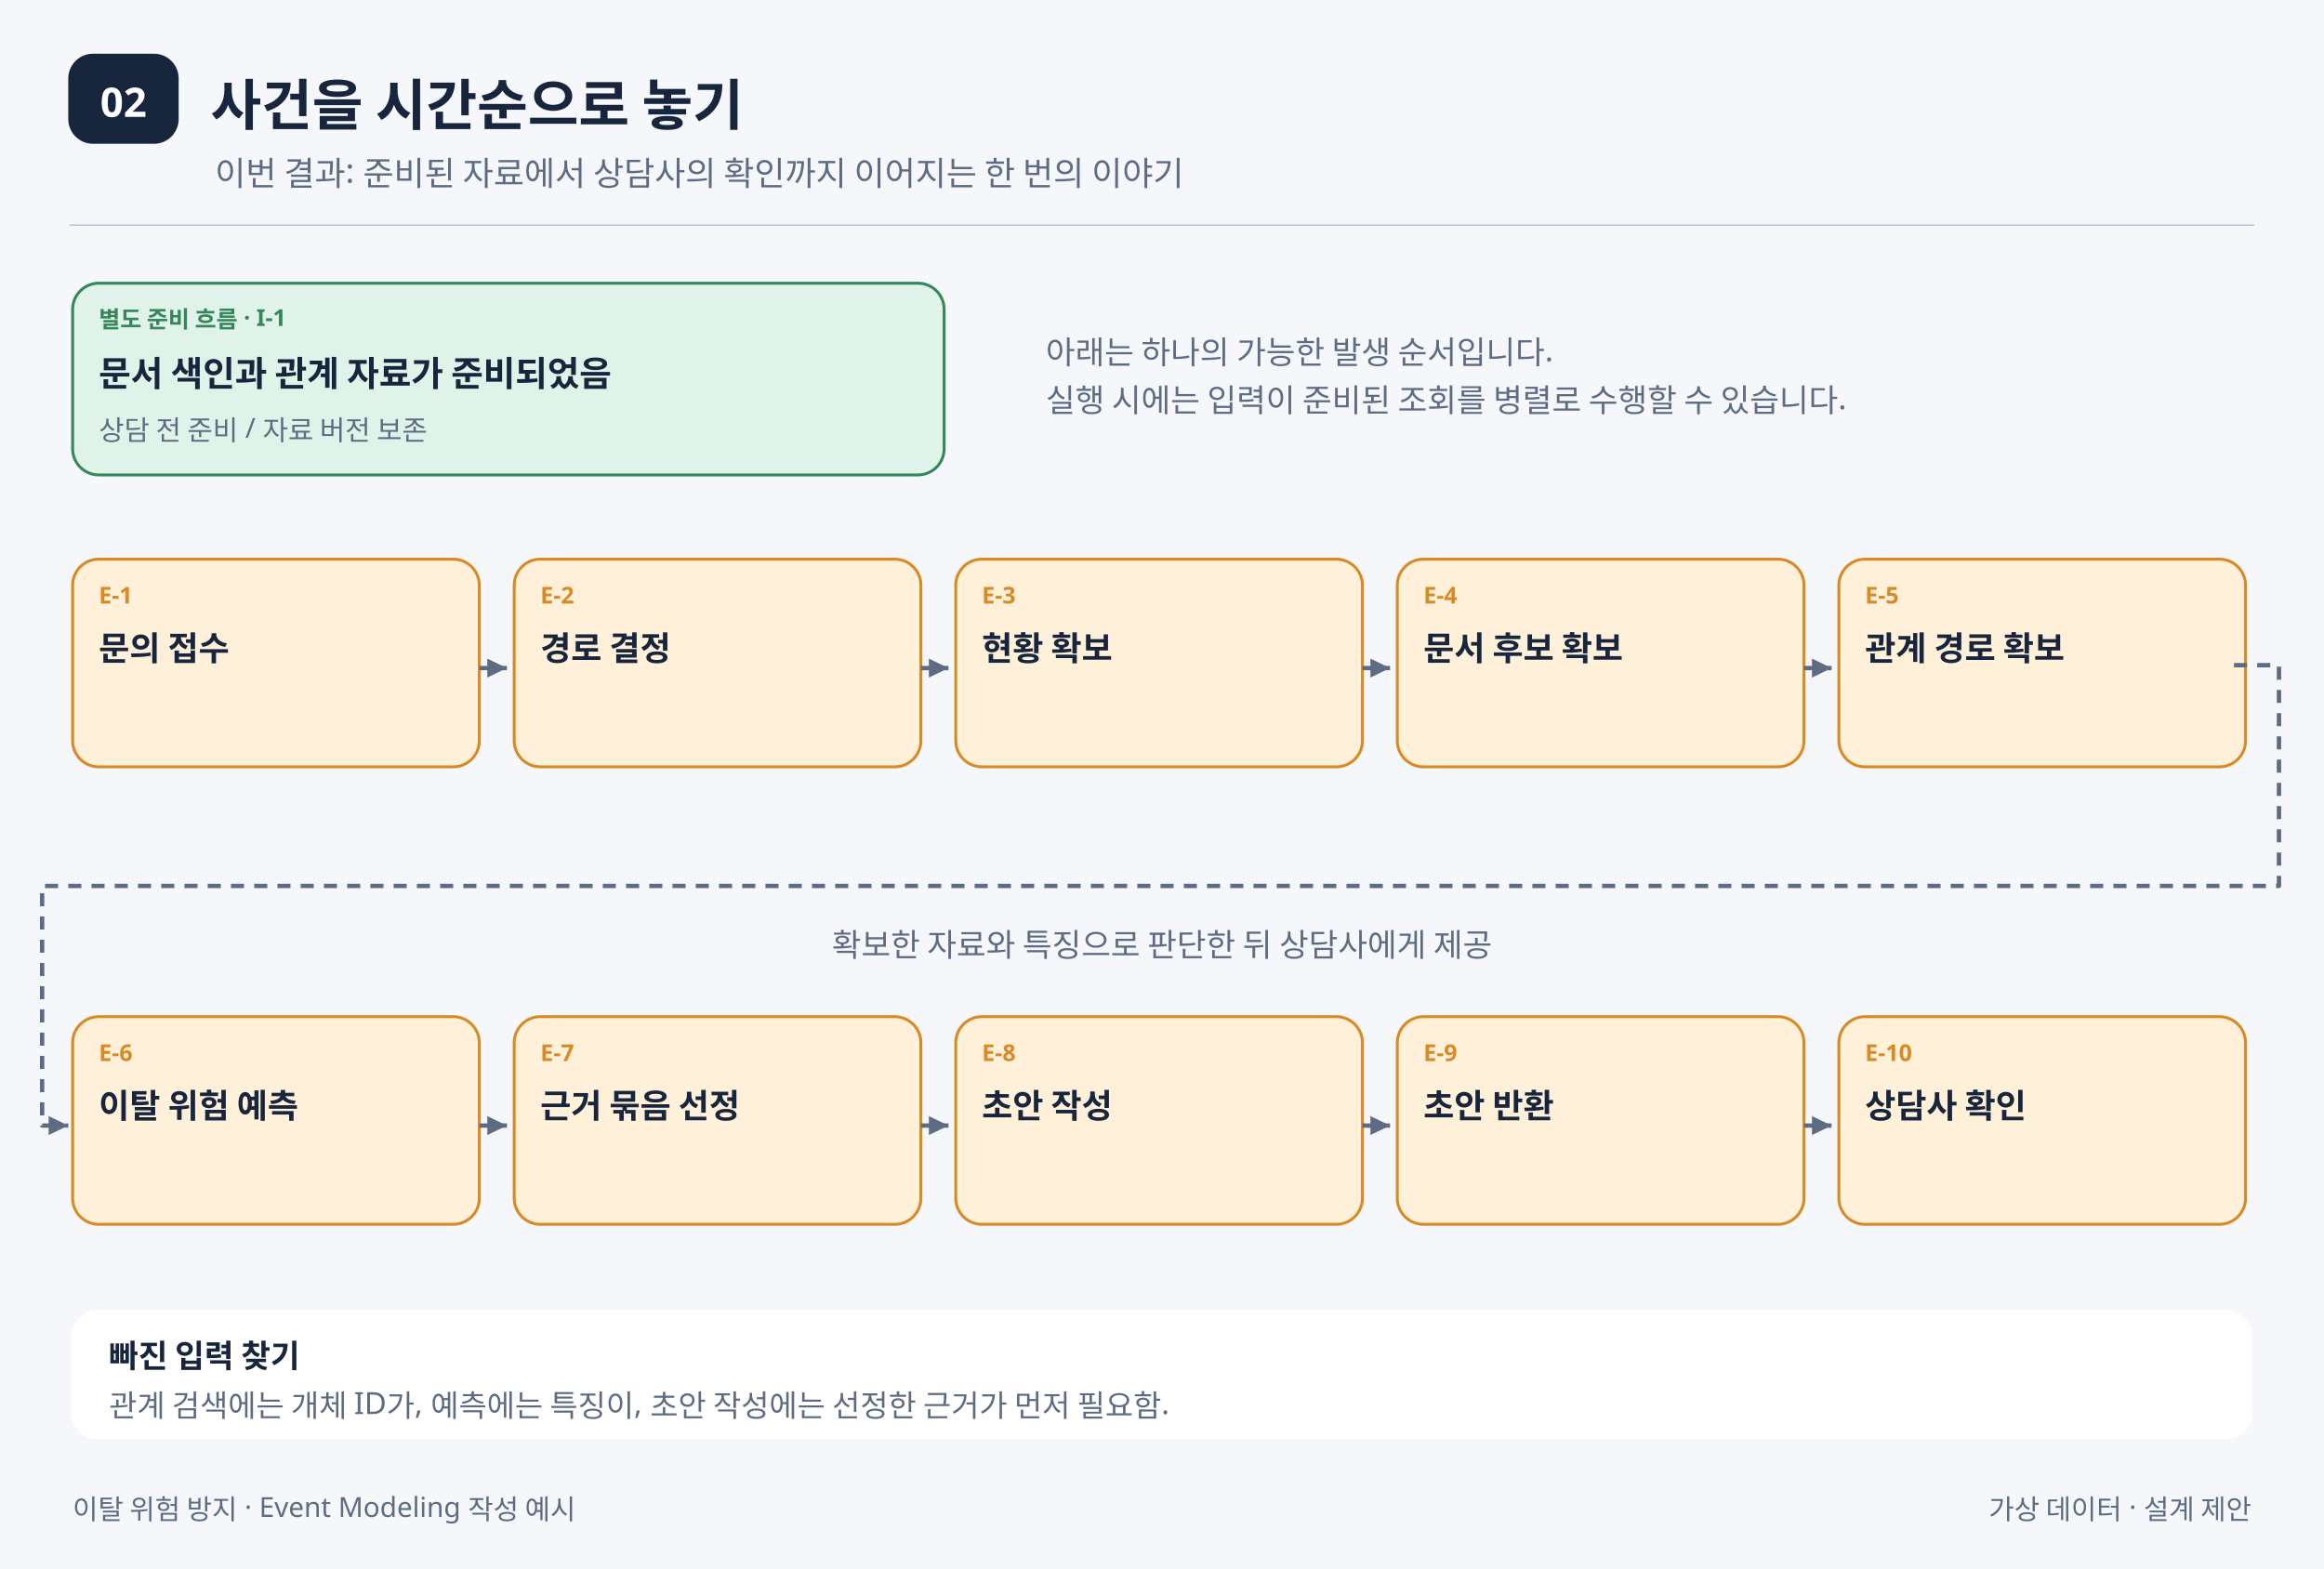
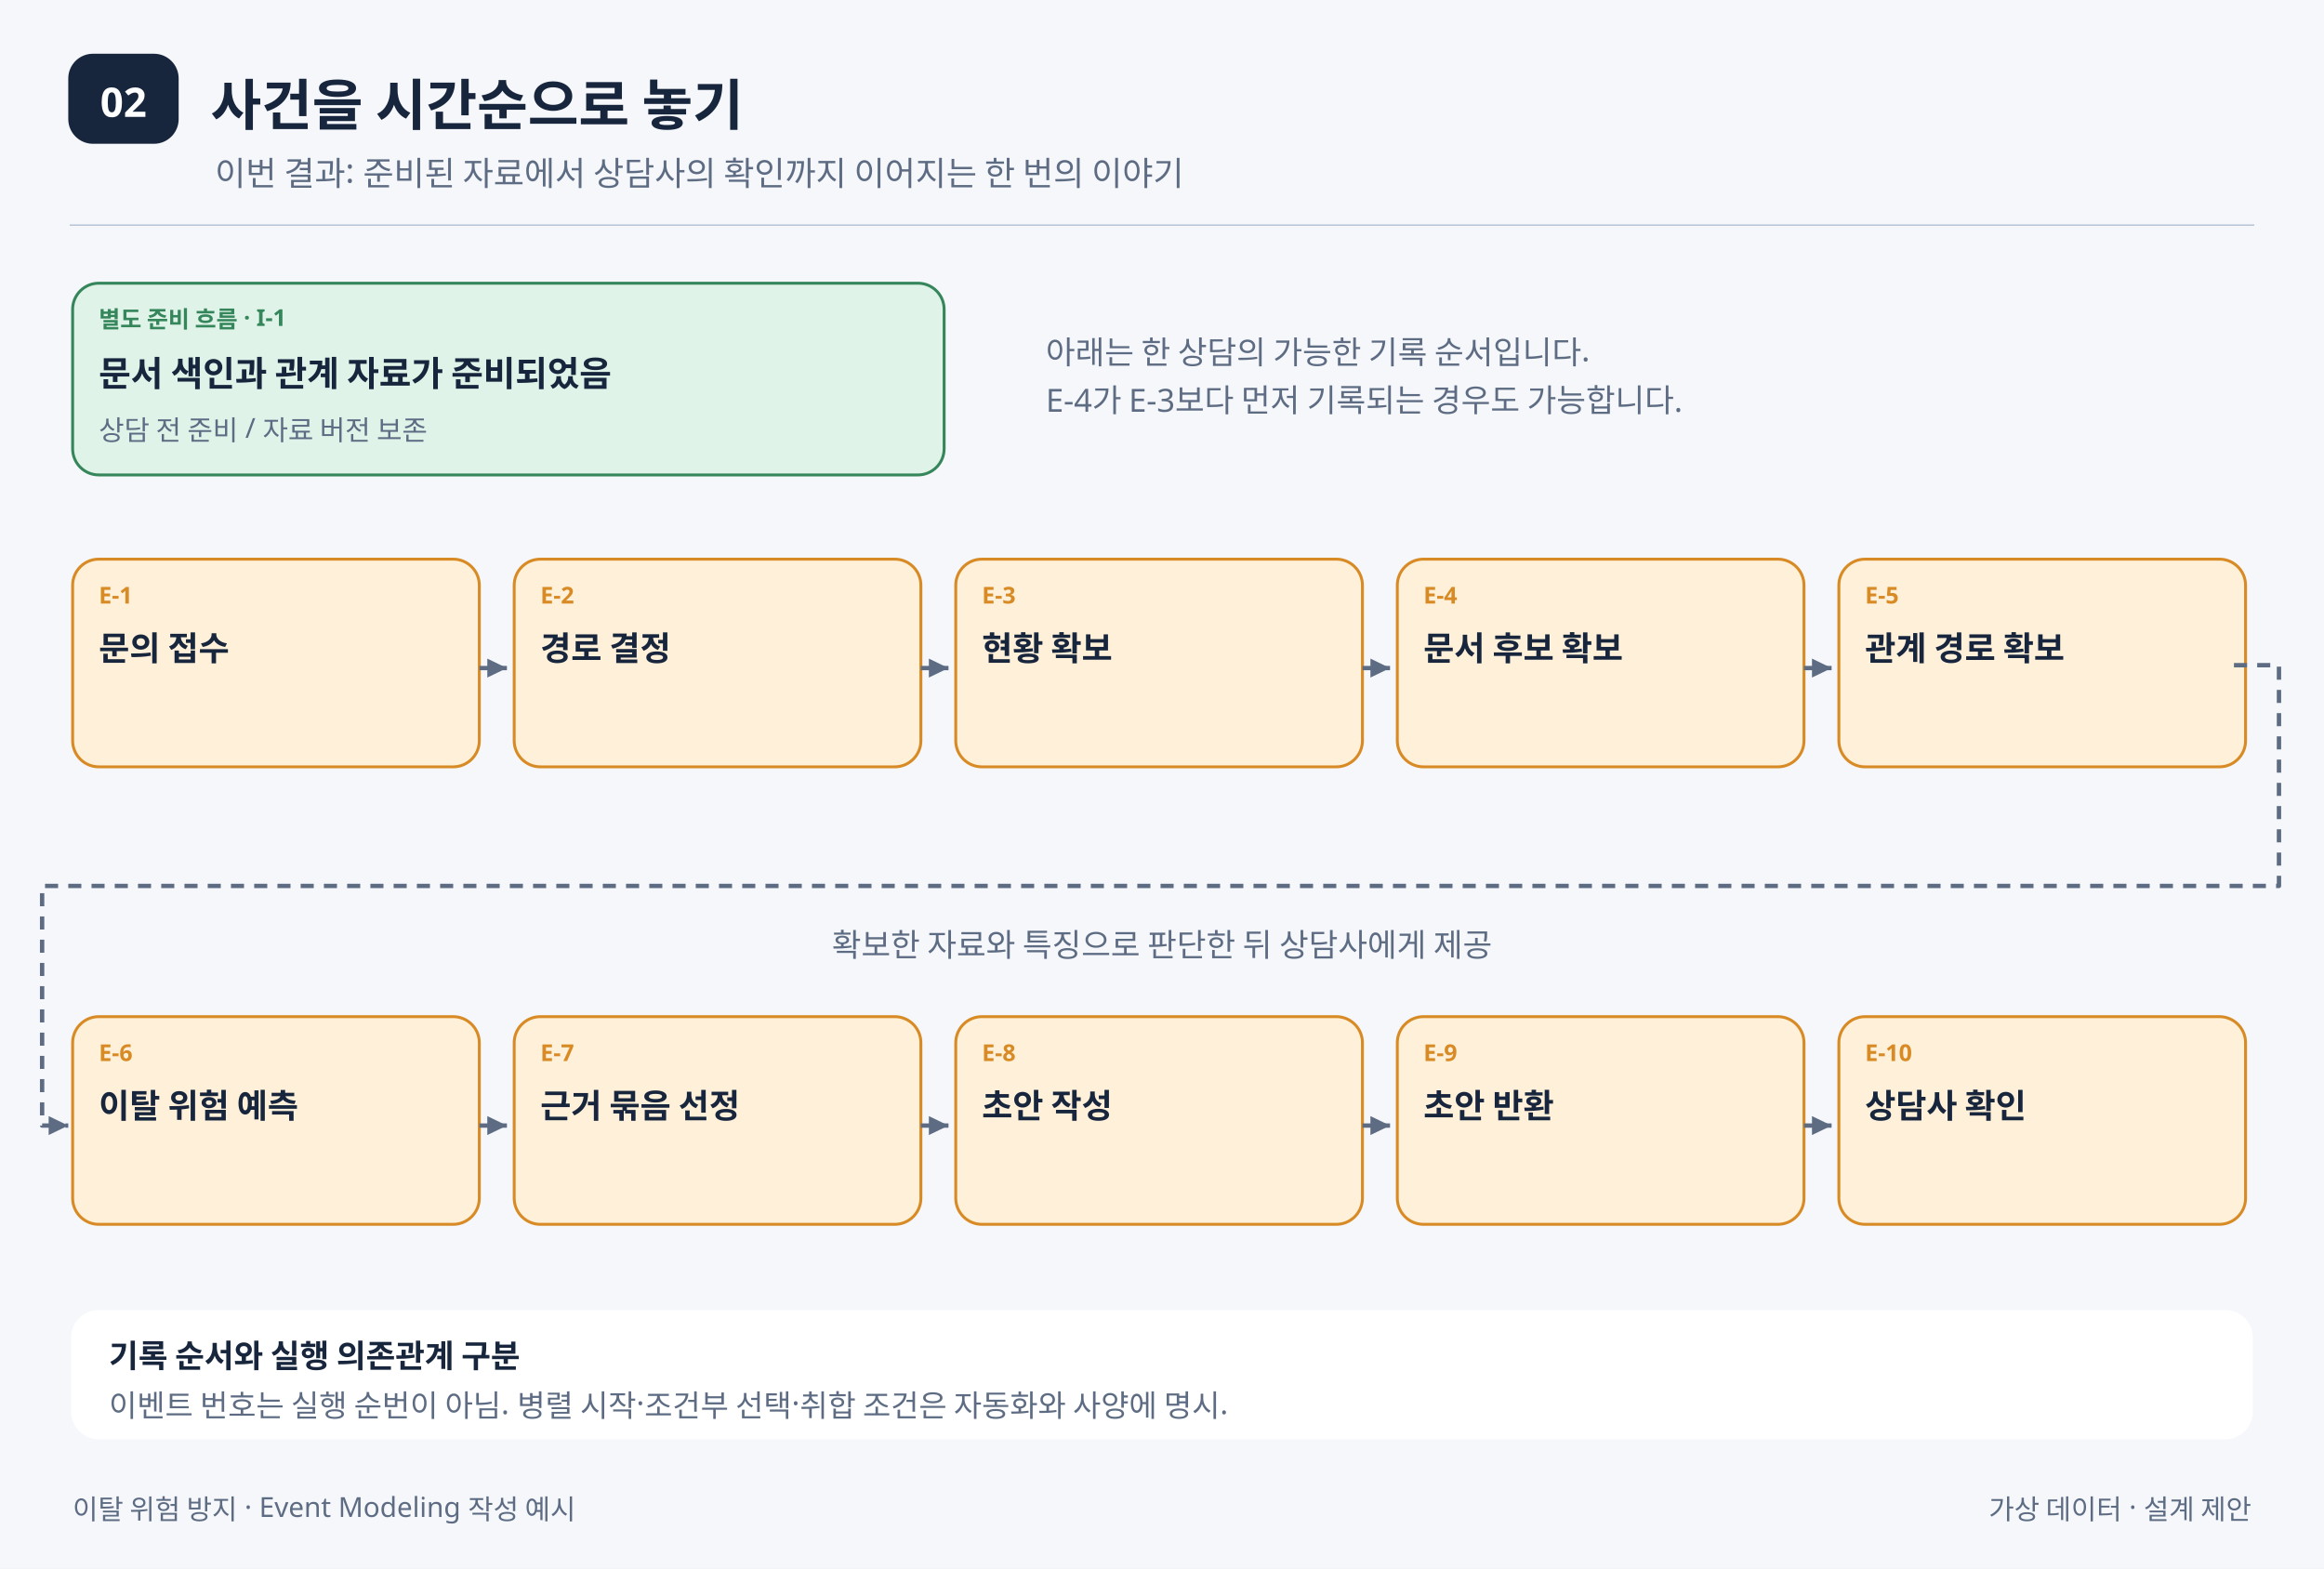
<svg xmlns="http://www.w3.org/2000/svg" width="1600" height="1080" viewBox="0 0 1600 1080">
  <rect width="1600" height="1080" fill="#F5F7FB" />
  <rect x="48" y="38" width="74" height="60" rx="16" fill="#18263D" stroke="#18263D" stroke-width="2" />
  <text x="85" y="80.48" text-anchor="middle" font-family="Malgun Gothic, sans-serif" font-size="28" font-weight="700" fill="#FFFFFF">02</text>
  <text x="145" y="86.08" text-anchor="start" font-family="Malgun Gothic, sans-serif" font-size="38" font-weight="700" fill="#18263D">사건을 시간순으로 놓기</text>
  <text x="148" y="127.68" text-anchor="start" font-family="Malgun Gothic, sans-serif" font-size="23" font-weight="400" fill="#5D6C83">이번 결과: 준비된 자료에서 상담사의 확인까지 이어지는 한 번의 이야기</text>
  <polyline points="48,155 1552,155" fill="none" stroke="#B9C6D7" stroke-width="1" stroke-dasharray="none" stroke-linejoin="round" />
  <text x="50" y="1046.04" text-anchor="start" font-family="Malgun Gothic, sans-serif" font-size="19" font-weight="400" fill="#5D6C83">이탈 위험 방지 · Event Modeling 작성 예시</text>
  <text x="1550" y="1046.04" text-anchor="end" font-family="Malgun Gothic, sans-serif" font-size="19" font-weight="400" fill="#5D6C83">가상 데이터 · 설계 제안</text>
  <rect x="50" y="195" width="600" height="132" rx="18" fill="#E0F3E9" stroke="#36865B" stroke-width="2" />
  <text x="68" y="225.56" text-anchor="start" font-family="Malgun Gothic, sans-serif" font-size="16" font-weight="700" fill="#36865B">별도 준비 흐름 · I-1</text>
  <text x="68" y="265.84" text-anchor="start" font-family="Malgun Gothic, sans-serif" font-size="24" font-weight="700" fill="#18263D">문서 색인과 관계 자료가 준비되었음</text>
  <text x="68" y="303.04" text-anchor="start" font-family="Malgun Gothic, sans-serif" font-size="19" font-weight="400" fill="#5D6C83">상담 전 준비 / 자료 버전 보존</text>
-   <text x="720" y="250.52" text-anchor="start" font-family="Malgun Gothic, sans-serif" font-size="22" font-weight="400" fill="#5D6C83">아래는 하나의 가능한 발생 순서입니다.</text>
-   <text x="720" y="283.52" text-anchor="start" font-family="Malgun Gothic, sans-serif" font-size="22" font-weight="400" fill="#5D6C83">실행 시에는 입력이 준비된 조회를 병렬로 수행할 수 있습니다.</text>
+   <text x="720" y="250.52" text-anchor="start" font-family="Malgun Gothic, sans-serif" font-size="22" font-weight="400" fill="#5D6C83">아래는 한 상담의 가능한 기록 순서입니다.</text>
+   <text x="720" y="283.52" text-anchor="start" font-family="Malgun Gothic, sans-serif" font-size="22" font-weight="400" fill="#5D6C83">E-4가 E-3보다 먼저 기록되는 경우도 가능합니다.</text>
  <rect x="50" y="385" width="280" height="143" rx="18" fill="#FFF0D9" stroke="#D88A24" stroke-width="2" />
  <text x="68" y="415.56" text-anchor="start" font-family="Malgun Gothic, sans-serif" font-size="16" font-weight="700" fill="#D88A24">E-1</text>
  <text x="68" y="454.68" text-anchor="start" font-family="Malgun Gothic, sans-serif" font-size="23" font-weight="700" fill="#18263D">문의 접수</text>
  <polyline points="330,460 349,460" fill="none" stroke="#5D6C83" stroke-width="3" stroke-dasharray="none" stroke-linejoin="round" />
  <polygon points="349,460 335.493,466.524 335.493,453.476" fill="#5D6C83" />
  <rect x="354" y="385" width="280" height="143" rx="18" fill="#FFF0D9" stroke="#D88A24" stroke-width="2" />
  <text x="372" y="415.56" text-anchor="start" font-family="Malgun Gothic, sans-serif" font-size="16" font-weight="700" fill="#D88A24">E-2</text>
  <text x="372" y="454.68" text-anchor="start" font-family="Malgun Gothic, sans-serif" font-size="23" font-weight="700" fill="#18263D">경로 결정</text>
  <polyline points="634,460 653,460" fill="none" stroke="#5D6C83" stroke-width="3" stroke-dasharray="none" stroke-linejoin="round" />
  <polygon points="653,460 639.493,466.524 639.493,453.476" fill="#5D6C83" />
  <rect x="658" y="385" width="280" height="143" rx="18" fill="#FFF0D9" stroke="#D88A24" stroke-width="2" />
  <text x="676" y="415.56" text-anchor="start" font-family="Malgun Gothic, sans-serif" font-size="16" font-weight="700" fill="#D88A24">E-3</text>
  <text x="676" y="454.68" text-anchor="start" font-family="Malgun Gothic, sans-serif" font-size="23" font-weight="700" fill="#18263D">현황 확보</text>
  <polyline points="938,460 957,460" fill="none" stroke="#5D6C83" stroke-width="3" stroke-dasharray="none" stroke-linejoin="round" />
  <polygon points="957,460 943.493,466.524 943.493,453.476" fill="#5D6C83" />
  <rect x="962" y="385" width="280" height="143" rx="18" fill="#FFF0D9" stroke="#D88A24" stroke-width="2" />
  <text x="980" y="415.56" text-anchor="start" font-family="Malgun Gothic, sans-serif" font-size="16" font-weight="700" fill="#D88A24">E-4</text>
  <text x="980" y="454.68" text-anchor="start" font-family="Malgun Gothic, sans-serif" font-size="23" font-weight="700" fill="#18263D">문서 후보 확보</text>
  <polyline points="1242,460 1261,460" fill="none" stroke="#5D6C83" stroke-width="3" stroke-dasharray="none" stroke-linejoin="round" />
  <polygon points="1261,460 1247.493,466.524 1247.493,453.476" fill="#5D6C83" />
  <rect x="1266" y="385" width="280" height="143" rx="18" fill="#FFF0D9" stroke="#D88A24" stroke-width="2" />
  <text x="1284" y="415.56" text-anchor="start" font-family="Malgun Gothic, sans-serif" font-size="16" font-weight="700" fill="#D88A24">E-5</text>
  <text x="1284" y="454.68" text-anchor="start" font-family="Malgun Gothic, sans-serif" font-size="23" font-weight="700" fill="#18263D">관계 경로 확보</text>
  <rect x="50" y="700" width="280" height="143" rx="18" fill="#FFF0D9" stroke="#D88A24" stroke-width="2" />
  <text x="68" y="730.56" text-anchor="start" font-family="Malgun Gothic, sans-serif" font-size="16" font-weight="700" fill="#D88A24">E-6</text>
  <text x="68" y="769.68" text-anchor="start" font-family="Malgun Gothic, sans-serif" font-size="23" font-weight="700" fill="#18263D">이탈 위험 예측</text>
  <polyline points="330,775 349,775" fill="none" stroke="#5D6C83" stroke-width="3" stroke-dasharray="none" stroke-linejoin="round" />
  <polygon points="349,775 335.493,781.524 335.493,768.476" fill="#5D6C83" />
  <rect x="354" y="700" width="280" height="143" rx="18" fill="#FFF0D9" stroke="#D88A24" stroke-width="2" />
  <text x="372" y="730.56" text-anchor="start" font-family="Malgun Gothic, sans-serif" font-size="16" font-weight="700" fill="#D88A24">E-7</text>
  <text x="372" y="769.68" text-anchor="start" font-family="Malgun Gothic, sans-serif" font-size="23" font-weight="700" fill="#18263D">근거 묶음 선정</text>
  <polyline points="634,775 653,775" fill="none" stroke="#5D6C83" stroke-width="3" stroke-dasharray="none" stroke-linejoin="round" />
  <polygon points="653,775 639.493,781.524 639.493,768.476" fill="#5D6C83" />
  <rect x="658" y="700" width="280" height="143" rx="18" fill="#FFF0D9" stroke="#D88A24" stroke-width="2" />
  <text x="676" y="730.56" text-anchor="start" font-family="Malgun Gothic, sans-serif" font-size="16" font-weight="700" fill="#D88A24">E-8</text>
  <text x="676" y="769.68" text-anchor="start" font-family="Malgun Gothic, sans-serif" font-size="23" font-weight="700" fill="#18263D">초안 작성</text>
  <polyline points="938,775 957,775" fill="none" stroke="#5D6C83" stroke-width="3" stroke-dasharray="none" stroke-linejoin="round" />
  <polygon points="957,775 943.493,781.524 943.493,768.476" fill="#5D6C83" />
  <rect x="962" y="700" width="280" height="143" rx="18" fill="#FFF0D9" stroke="#D88A24" stroke-width="2" />
  <text x="980" y="730.56" text-anchor="start" font-family="Malgun Gothic, sans-serif" font-size="16" font-weight="700" fill="#D88A24">E-9</text>
  <text x="980" y="769.68" text-anchor="start" font-family="Malgun Gothic, sans-serif" font-size="23" font-weight="700" fill="#18263D">초안 반환</text>
  <polyline points="1242,775 1261,775" fill="none" stroke="#5D6C83" stroke-width="3" stroke-dasharray="none" stroke-linejoin="round" />
  <polygon points="1261,775 1247.493,781.524 1247.493,768.476" fill="#5D6C83" />
  <rect x="1266" y="700" width="280" height="143" rx="18" fill="#FFF0D9" stroke="#D88A24" stroke-width="2" />
  <text x="1284" y="730.56" text-anchor="start" font-family="Malgun Gothic, sans-serif" font-size="16" font-weight="700" fill="#D88A24">E-10</text>
  <text x="1284" y="769.68" text-anchor="start" font-family="Malgun Gothic, sans-serif" font-size="23" font-weight="700" fill="#18263D">상담사 확인</text>
  <polyline points="1538,458 1569,458 1569,610 29,610 29,775 47,775" fill="none" stroke="#5D6C83" stroke-width="3" stroke-dasharray="9 7" stroke-linejoin="round" />
  <polygon points="47,775 33.493,781.524 33.493,768.476" fill="#5D6C83" />
  <text x="800" y="658.52" text-anchor="middle" font-family="Malgun Gothic, sans-serif" font-size="22" font-weight="400" fill="#5D6C83">확보한 자료와 특징으로 판단한 뒤 상담사에게 제공</text>
  <rect x="50" y="903" width="1500" height="87" rx="18" fill="#FFFFFF" stroke="#FFFFFF" stroke-width="2" />
-   <text x="75" y="941.52" text-anchor="start" font-family="Malgun Gothic, sans-serif" font-size="22" font-weight="700" fill="#18263D">빠진 입력 찾기</text>
-   <text x="75" y="975.36" text-anchor="start" font-family="Malgun Gothic, sans-serif" font-size="21" font-weight="400" fill="#5D6C83">관계 검색에는 개체 ID가, 예측에는 특징이, 초안 작성에는 선정한 근거가 먼저 필요함.</text>
+   <text x="75" y="941.52" text-anchor="start" font-family="Malgun Gothic, sans-serif" font-size="22" font-weight="700" fill="#18263D">기록 순서와 실행 의존관계 구분</text>
+   <text x="75" y="975.36" text-anchor="start" font-family="Malgun Gothic, sans-serif" font-size="21" font-weight="400" fill="#5D6C83">이벤트 번호는 실행 순번이 아님. 병렬 시작·조건부 선택·취합 조건은 자동화와 사양에 명시.</text>
</svg>
